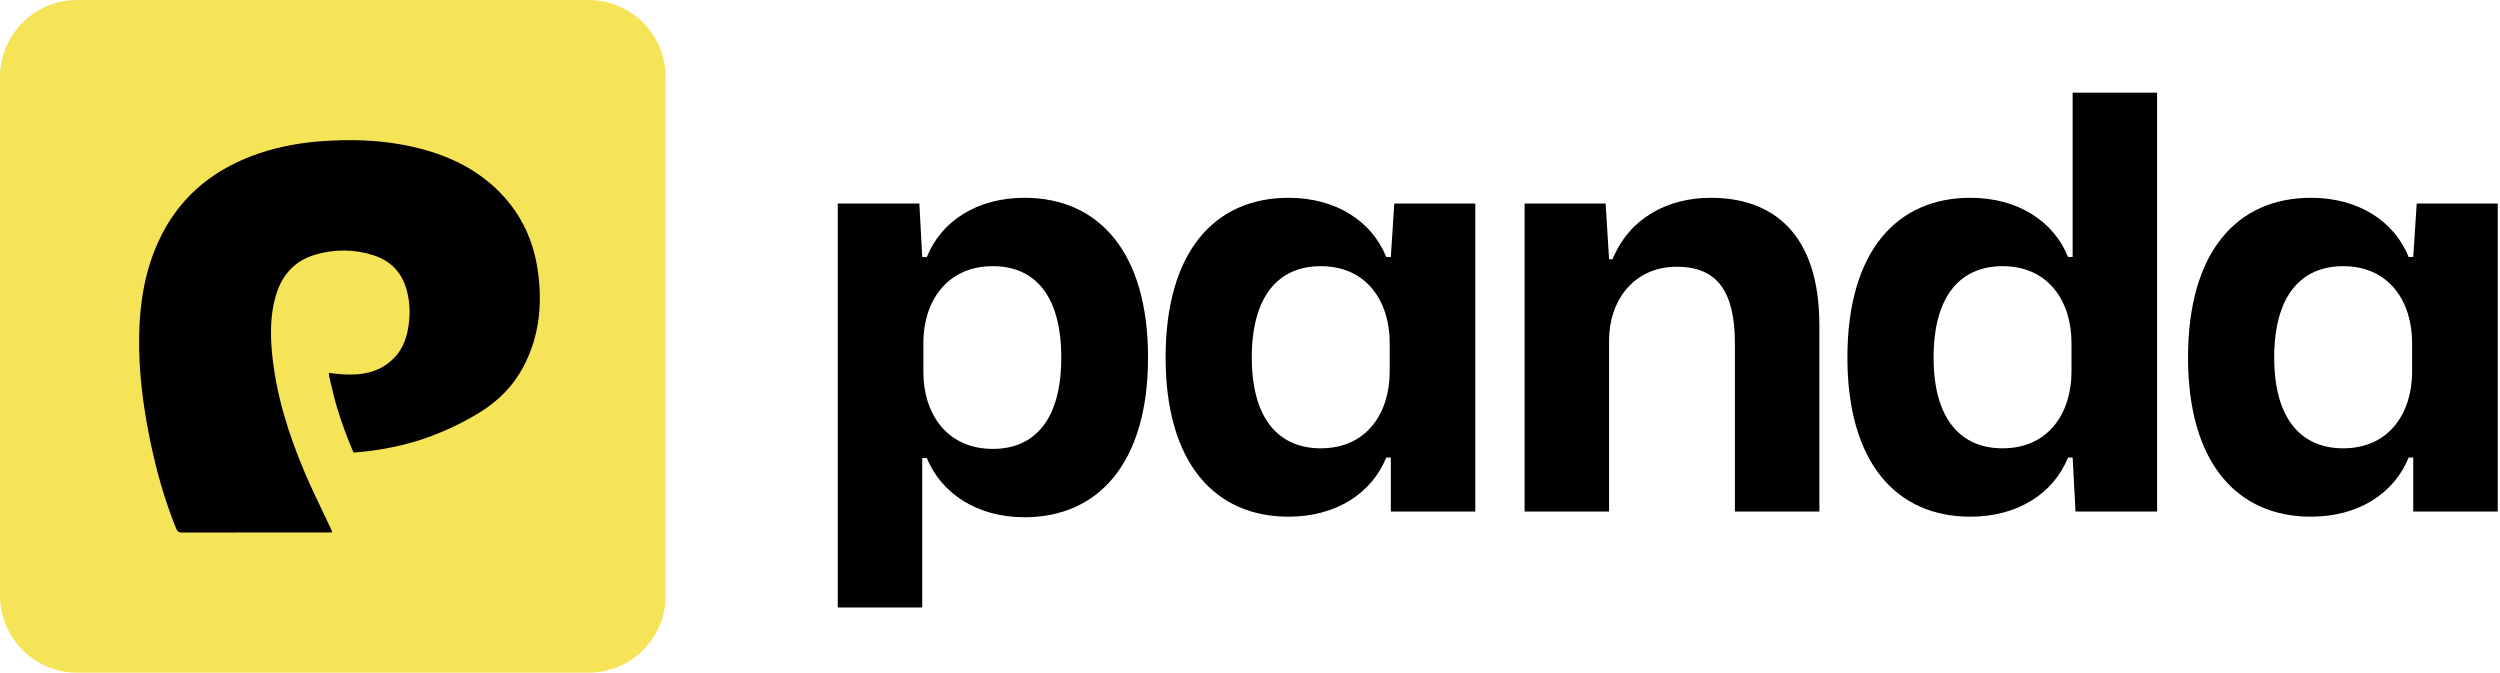
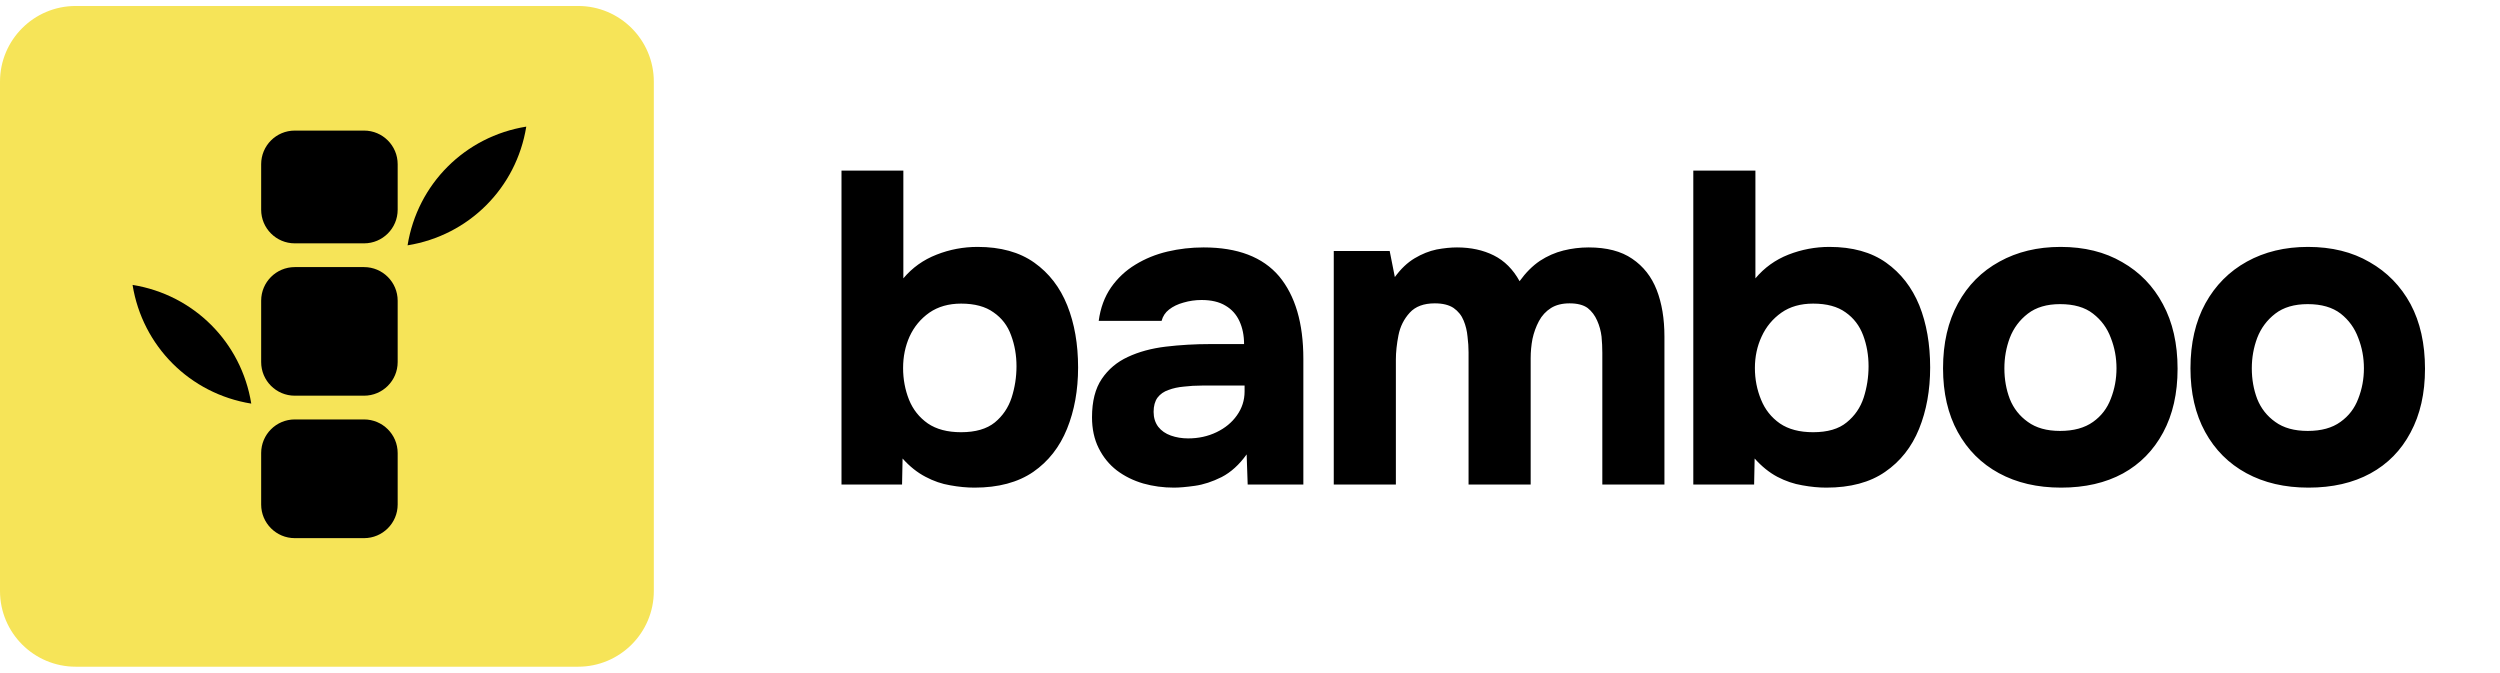
<svg xmlns="http://www.w3.org/2000/svg" width="970" height="261" viewBox="0 0 970 261" fill="none">
-   <path d="M325.051 235.7H357.823V177.736H359.607C365.18 191.335 379.002 200.699 397.506 200.699C426.042 200.699 445.438 179.742 445.438 138.722C445.438 97.478 426.042 76.745 397.506 76.745C379.002 76.745 365.18 85.886 359.607 99.708H357.823L356.708 78.975H325.051V235.7ZM385.244 174.169C366.741 174.169 358.269 159.678 358.269 144.518V132.926C358.269 117.766 366.741 103.275 385.244 103.275C401.296 103.275 411.774 114.422 411.774 138.722C411.774 163.022 401.296 174.169 385.244 174.169Z" fill="black" />
-   <path d="M499.963 200.476C518.467 200.476 532.289 191.335 537.863 177.513H539.646V198.469H572.418V78.975H540.984L539.646 99.708H537.863C532.289 85.886 518.467 76.745 499.963 76.745C471.427 76.745 452.255 97.478 452.255 138.722C452.255 179.742 471.427 200.476 499.963 200.476ZM512.448 173.946C496.396 173.946 485.695 162.799 485.695 138.722C485.695 114.422 496.396 103.275 512.448 103.275C530.729 103.275 539.2 117.543 539.2 132.926V144.295C539.2 159.678 530.729 173.946 512.448 173.946Z" fill="black" />
-   <path d="M591.549 198.469H624.32V132.034C624.32 116.874 633.684 103.498 650.627 103.498C666.456 103.498 673.144 113.307 673.144 133.371V198.469H705.916V126.237C705.916 90.344 687.635 76.745 663.78 76.745C646.837 76.745 632.123 84.771 625.658 100.6H624.32L622.983 78.975H591.549V198.469Z" fill="black" />
-   <path d="M764.501 200.476C783.005 200.476 796.827 191.335 802.401 177.513H804.184L805.299 198.469H836.956V35.948H804.184V99.708H802.401C796.827 85.886 783.005 76.745 764.501 76.745C735.965 76.745 716.793 97.478 716.793 138.722C716.793 179.742 735.965 200.476 764.501 200.476ZM776.986 173.946C760.934 173.946 750.233 162.799 750.233 138.722C750.233 114.422 760.934 103.275 776.986 103.275C795.267 103.275 803.738 117.543 803.738 132.926V144.295C803.738 159.678 795.267 173.946 776.986 173.946Z" fill="black" />
-   <path d="M896.661 200.476C915.165 200.476 928.987 191.335 934.561 177.513H936.344V198.469H969.116V78.975H937.682L936.344 99.708H934.561C928.987 85.886 915.165 76.745 896.661 76.745C868.125 76.745 848.953 97.478 848.953 138.722C848.953 179.742 868.125 200.476 896.661 200.476ZM909.146 173.946C893.094 173.946 882.393 162.799 882.393 138.722C882.393 114.422 893.094 103.275 909.146 103.275C927.427 103.275 935.898 117.543 935.898 132.926V144.295C935.898 159.678 927.427 173.946 909.146 173.946Z" fill="black" />
-   <path d="M0 29.906C0 13.389 13.389 0 29.906 0H228.375C244.892 0 258.281 13.389 258.281 29.906V231.094C258.281 247.611 244.892 261 228.375 261H29.906C13.389 261 0 247.611 0 231.094V29.906Z" fill="#F6E458" />
-   <path d="M165.516 58.34C151.266 54.247 136.732 53.691 121.92 55.015C113.631 55.877 105.662 57.522 97.976 60.409C81.362 66.65 68.887 77.459 61.449 93.732C56.116 105.399 54.189 117.792 53.988 130.508C53.776 143.947 55.46 157.199 58.136 170.338C60.561 182.248 63.792 193.924 68.405 205.195C68.843 206.266 69.389 206.628 70.559 206.625C85.149 206.594 99.739 206.594 114.33 206.594C118.649 206.594 122.969 206.594 127.288 206.593C127.619 206.593 127.949 206.575 128.33 206.554C128.524 206.543 128.731 206.532 128.957 206.522C128.87 206.313 128.791 206.121 128.718 205.942C128.573 205.588 128.448 205.281 128.307 204.981C127.252 202.724 126.175 200.476 125.098 198.228C122.762 193.353 120.427 188.478 118.314 183.508C111.907 168.434 107 152.913 105.503 136.484C104.842 129.235 104.934 122.028 106.945 114.965C109.244 106.891 114.177 101.191 122.356 98.808C129.867 96.62 137.481 96.634 144.951 99.05C151.618 101.205 155.964 105.759 157.813 112.577C159.233 117.814 159.232 123.107 158.158 128.386C157.331 132.45 155.666 136.159 152.668 139.126C147.292 144.448 140.577 145.672 133.373 145.264C132.091 145.192 130.813 145.051 129.496 144.906C128.879 144.839 128.254 144.77 127.615 144.707C127.634 144.911 127.644 145.099 127.653 145.275C127.672 145.621 127.688 145.921 127.76 146.208C128.067 147.442 128.359 148.68 128.652 149.919C129.357 152.903 130.062 155.887 130.968 158.808C132.748 164.545 134.817 170.144 137.163 175.61C153.886 174.305 169.289 170.148 185.638 160.334C185.883 160.179 186.106 160.039 186.33 159.9C193.352 155.529 199.035 149.857 202.955 142.534C209.302 130.675 210.539 117.993 208.654 104.902C206.708 91.393 200.645 80.054 190.209 71.159C182.971 64.99 174.6 60.95 165.516 58.34Z" fill="black" />
+   <g transform="scale(7.676471)">
+     <path d="M0 4.129C0 2.016 1.713 0.302 3.827 0.302H29.221C31.334 0.302 33.047 2.016 33.047 4.129V29.871C33.047 31.985 31.334 33.698 29.221 33.698H3.827C1.713 33.698 0 31.985 0 29.871V4.129Z" fill="#F6E458" />
+     <path d="M14.9 6.6 H18.4 A1.7 1.7 0 0 1 20.1 8.3 V10.6 A1.7 1.7 0 0 1 18.4 12.3 H14.9 A1.7 1.7 0 0 1 13.2 10.6 V8.3 A1.7 1.7 0 0 1 14.9 6.6 Z" fill="#000000" />
+     <path d="M14.9 13.5 H18.4 A1.7 1.7 0 0 1 20.1 15.2 V18.3 A1.7 1.7 0 0 1 18.4 20 H14.9 A1.7 1.7 0 0 1 13.2 18.3 V15.2 A1.7 1.7 0 0 1 14.9 13.5 Z" fill="#000000" />
+     <path d="M14.9 21.2 H18.4 A1.7 1.7 0 0 1 20.1 22.9 V25.5 A1.7 1.7 0 0 1 18.4 27.2 H14.9 A1.7 1.7 0 0 1 13.2 25.5 V22.9 A1.7 1.7 0 0 1 14.9 21.2 Z" fill="#000000" />
+     <path d="M20.6 12.4c3.1-.5 5.5-2.9 6-6-3.1.5-5.5 2.9-6 6z" fill="#000000" />
+     <path d="M12.7 20.4c-3.1-.5-5.5-2.9-6-6 3.1.5 5.5 2.9 6 6z" fill="#000000" />
+   </g>
+   <path d="M378.1 189.2L378.1 189.2Q373.6 189.2 368.7 188.3Q363.8 187.5 359.1 185.0Q354.3 182.5 350.2 177.9L350.2 177.9L350.0 188L326.5 188L326.5 66.2L350.5 66.2L350.5 108.0Q355.7 101.8 363.4 98.8Q371.0 95.8 379.3 95.8L379.3 95.8Q392.7 95.8 401.3 101.9Q409.9 108.0 414.1 118.5Q418.3 129.0 418.3 142.6L418.3 142.6Q418.3 155.8 414.0 166.4Q409.7 177.0 400.9 183.1Q392.0 189.2 378.1 189.2ZM372.9 167.7L372.9 167.7Q381.3 167.7 386.0 163.9Q390.6 160.1 392.5 154.3Q394.4 148.4 394.4 142.1L394.4 142.1Q394.4 135.7 392.3 130.1Q390.3 124.5 385.5 121.2Q380.8 117.8 372.9 117.8L372.9 117.8Q365.7 117.8 360.6 121.3Q355.5 124.9 352.9 130.6Q350.4 136.2 350.4 142.8L350.4 142.8Q350.4 149.3 352.7 155.1Q355.0 160.8 360 164.3Q365.0 167.7 372.9 167.7ZM455.5 189.2L455.5 189.2Q449.3 189.2 443.6 187.6Q437.8 185.9 433.3 182.5Q428.9 179.1 426.3 173.9Q423.7 168.7 423.7 161.9L423.7 161.9Q423.7 152.6 427.5 147.0Q431.3 141.4 437.6 138.5Q444.0 135.5 452.3 134.5Q460.7 133.5 469.6 133.5L469.6 133.5L482.7 133.5Q482.7 128.5 480.9 124.6Q479.1 120.7 475.5 118.6Q471.9 116.4 466.2 116.4L466.2 116.4Q462.6 116.4 459.2 117.4Q455.9 118.3 453.6 120.1Q451.4 121.8 450.7 124.5L450.7 124.5L426.3 124.5Q427.3 117.0 431.1 111.5Q434.9 106.1 440.5 102.7Q446.2 99.2 453.0 97.6Q459.8 96.0 467.0 96.0L467.0 96.0Q486.8 96.0 496.3 107.2Q505.7 118.5 505.7 139.2L505.7 139.2L505.7 188L484.1 188L483.7 176.3Q479.4 182.3 474.0 185.1Q468.6 187.8 463.6 188.5Q458.6 189.2 455.5 189.2ZM461.0 170.1L461.0 170.1Q467.0 170.1 472.0 167.7Q477.0 165.3 479.9 161.2Q482.9 157.0 482.9 151.9L482.9 151.9L482.9 149.6L466.3 149.6Q462.7 149.6 459.4 150.0Q456.0 150.3 453.4 151.3Q450.7 152.2 449.1 154.3Q447.6 156.4 447.6 159.8L447.6 159.8Q447.6 163.2 449.4 165.6Q451.2 167.9 454.3 169.0Q457.4 170.1 461.0 170.1ZM541.6 188L517.5 188L517.5 97.4L539.2 97.4L541.2 107.5Q544.7 102.7 548.9 100.2Q553.1 97.7 557.4 96.8Q561.7 96.0 565.3 96.0L565.3 96.0Q573.4 96.0 579.6 99.1Q585.8 102.2 589.6 109.1L589.6 109.1Q593.2 104.1 597.5 101.2Q601.8 98.4 606.6 97.2Q611.4 96.0 616.4 96.0L616.4 96.0Q626.9 96.0 633.3 100.4Q639.8 104.8 642.8 112.5Q645.8 120.2 645.8 130.6L645.8 130.6L645.8 188L621.7 188L621.7 136.9Q621.7 133.8 621.4 130.6Q621.0 127.3 619.7 124.4Q618.4 121.4 616.0 119.5Q613.5 117.7 609.0 117.7L609.0 117.7Q604.7 117.7 601.8 119.5Q598.8 121.4 597.1 124.6Q595.4 127.8 594.6 131.5Q593.9 135.2 593.9 139.0L593.9 139.0L593.9 188L569.8 188L569.8 136.7Q569.8 133.8 569.4 130.6Q569.1 127.3 567.9 124.4Q566.7 121.4 564.0 119.5Q561.3 117.7 556.7 117.7L556.7 117.7Q550.3 117.7 547.0 121.3Q543.6 125.0 542.6 130.1Q541.6 135.2 541.6 139.5L541.6 139.5L541.6 188ZM708.6 189.2L708.6 189.2Q704.2 189.2 699.3 188.3Q694.4 187.5 689.6 185.0Q684.9 182.5 680.8 177.9L680.8 177.9L680.6 188L657.0 188L657.0 66.2L681.1 66.2L681.1 108.0Q686.3 101.8 693.9 98.8Q701.6 95.8 709.8 95.8L709.8 95.8Q723.2 95.8 731.8 101.9Q740.4 108.0 744.7 118.5Q748.9 129.0 748.9 142.6L748.9 142.6Q748.9 155.8 744.6 166.4Q740.3 177.0 731.4 183.1Q722.6 189.2 708.6 189.2ZM703.5 167.7L703.5 167.7Q711.9 167.7 716.5 163.9Q721.2 160.1 723.1 154.3Q725.0 148.4 725.0 142.1L725.0 142.1Q725.0 135.7 722.9 130.1Q720.8 124.5 716.1 121.2Q711.4 117.8 703.5 117.8L703.5 117.8Q696.2 117.8 691.2 121.3Q686.1 124.9 683.5 130.6Q680.9 136.2 680.9 142.8L680.9 142.8Q680.9 149.3 683.3 155.1Q685.6 160.8 690.6 164.3Q695.6 167.7 703.5 167.7ZM799.7 189.2L799.7 189.2Q785.9 189.2 775.6 183.6Q765.3 178.0 759.6 167.6Q753.9 157.2 753.9 142.9L753.9 142.9Q753.9 128.3 759.7 117.7Q765.4 107.2 775.8 101.5Q786.1 95.8 799.5 95.8L799.5 95.8Q813.3 95.8 823.4 101.7Q833.6 107.5 839.2 118.0Q844.9 128.5 844.9 143.1L844.9 143.1Q844.9 157.4 839.3 167.8Q833.7 178.2 823.7 183.7Q813.6 189.2 799.7 189.2ZM799.3 167.2L799.3 167.2Q807.2 167.2 812.1 163.7Q816.9 160.3 819.0 154.7Q821.2 149.1 821.2 142.9L821.2 142.9Q821.2 136.7 819.0 131.1Q816.9 125.4 812.1 121.7Q807.4 118.0 799.3 118.0L799.3 118.0Q791.6 118.0 786.8 121.7Q782.0 125.4 779.8 131.1Q777.7 136.7 777.7 142.9L777.7 142.9Q777.7 149.3 779.8 154.8Q782.0 160.3 786.8 163.7Q791.6 167.2 799.3 167.2ZM895.7 189.2L895.7 189.2Q881.9 189.2 871.6 183.6Q861.3 178.0 855.6 167.6Q849.9 157.2 849.9 142.9L849.9 142.9Q849.9 128.3 855.7 117.7Q861.5 107.2 871.8 101.5Q882.1 95.8 895.5 95.8L895.5 95.8Q909.3 95.8 919.4 101.7Q929.6 107.5 935.3 118.0Q940.9 128.5 940.9 143.1L940.9 143.1Q940.9 157.4 935.3 167.8Q929.8 178.2 919.7 183.7Q909.6 189.2 895.7 189.2ZM895.4 167.2L895.4 167.2Q903.3 167.2 908.1 163.7Q912.9 160.3 915.0 154.7Q917.2 149.1 917.2 142.9L917.2 142.9Q917.2 136.7 915.0 131.1Q912.9 125.4 908.2 121.7Q903.4 118.0 895.4 118.0L895.4 118.0Q887.6 118.0 882.8 121.7Q878.0 125.4 875.8 131.1Q873.7 136.7 873.7 142.9L873.7 142.9Q873.7 149.3 875.8 154.8Q878.0 160.3 882.8 163.7Q887.6 167.2 895.4 167.2Z " fill="#000000" />
</svg>
